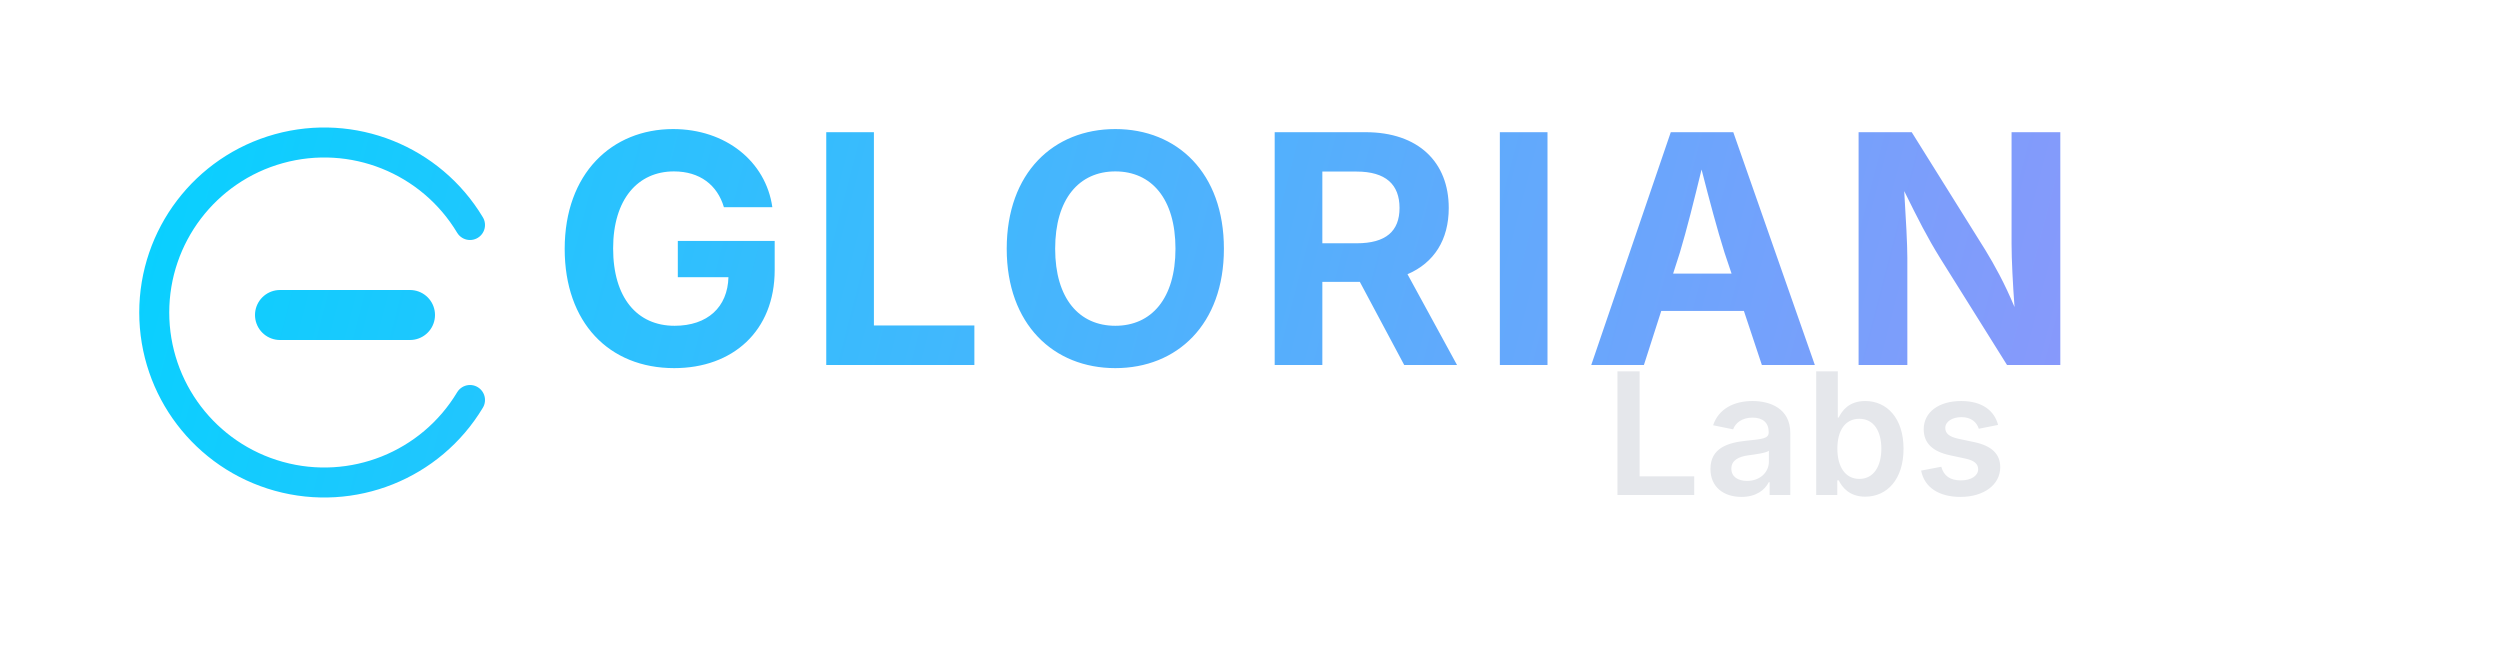
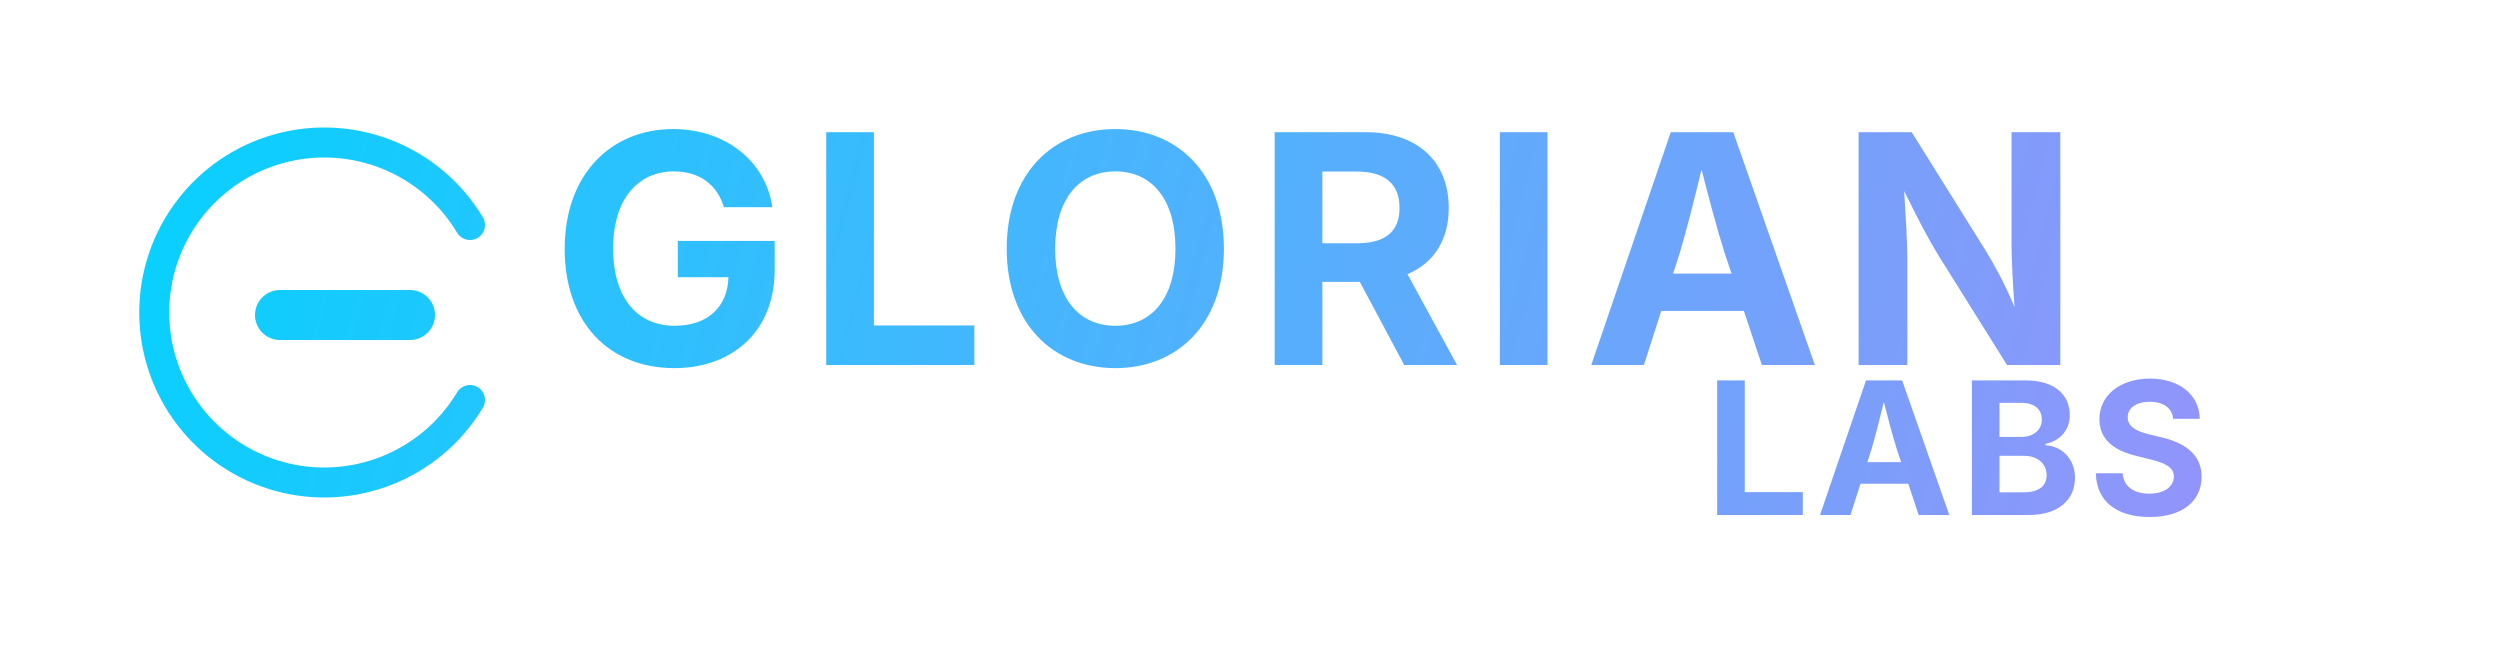
<svg xmlns="http://www.w3.org/2000/svg" viewBox="0 0 1000 260" role="img" aria-label="Glorian Labs horizontal lockup logo">
  <defs>
    <linearGradient id="glorian-gradient-lockup" gradientUnits="userSpaceOnUse" x1="0" y1="0" x2="1000" y2="260">
      <stop offset="0%" stop-color="#00D4FF" />
      <stop offset="100%" stop-color="#A78BFA" />
    </linearGradient>
  </defs>
  <g transform="translate(14 34)">
    <g fill="none" stroke="url(#glorian-gradient-lockup)" stroke-width="12" stroke-linecap="round" stroke-linejoin="round">
      <path d="M174 56A68 68 0 1 0 174 126" />
      <path d="M98 92H150" stroke-width="20" />
    </g>
  </g>
  <text x="220" y="146" font-family="Orbitron, Rajdhani, Inter, Arial, sans-serif" font-size="128" font-weight="700" letter-spacing="6" fill="url(#glorian-gradient-lockup)">
    GLORIAN
  </text>
-   <text x="642" y="198" font-family="Inter, Arial, sans-serif" font-size="68" font-weight="600" letter-spacing="1.2" fill="#E5E7EB">
-     Labs
+   <text x="682" y="206" font-family="Orbitron, Rajdhani, Inter, Arial, sans-serif" font-size="74" font-weight="700" letter-spacing="2.4" fill="url(#glorian-gradient-lockup)">
+     LABS
  </text>
</svg>
